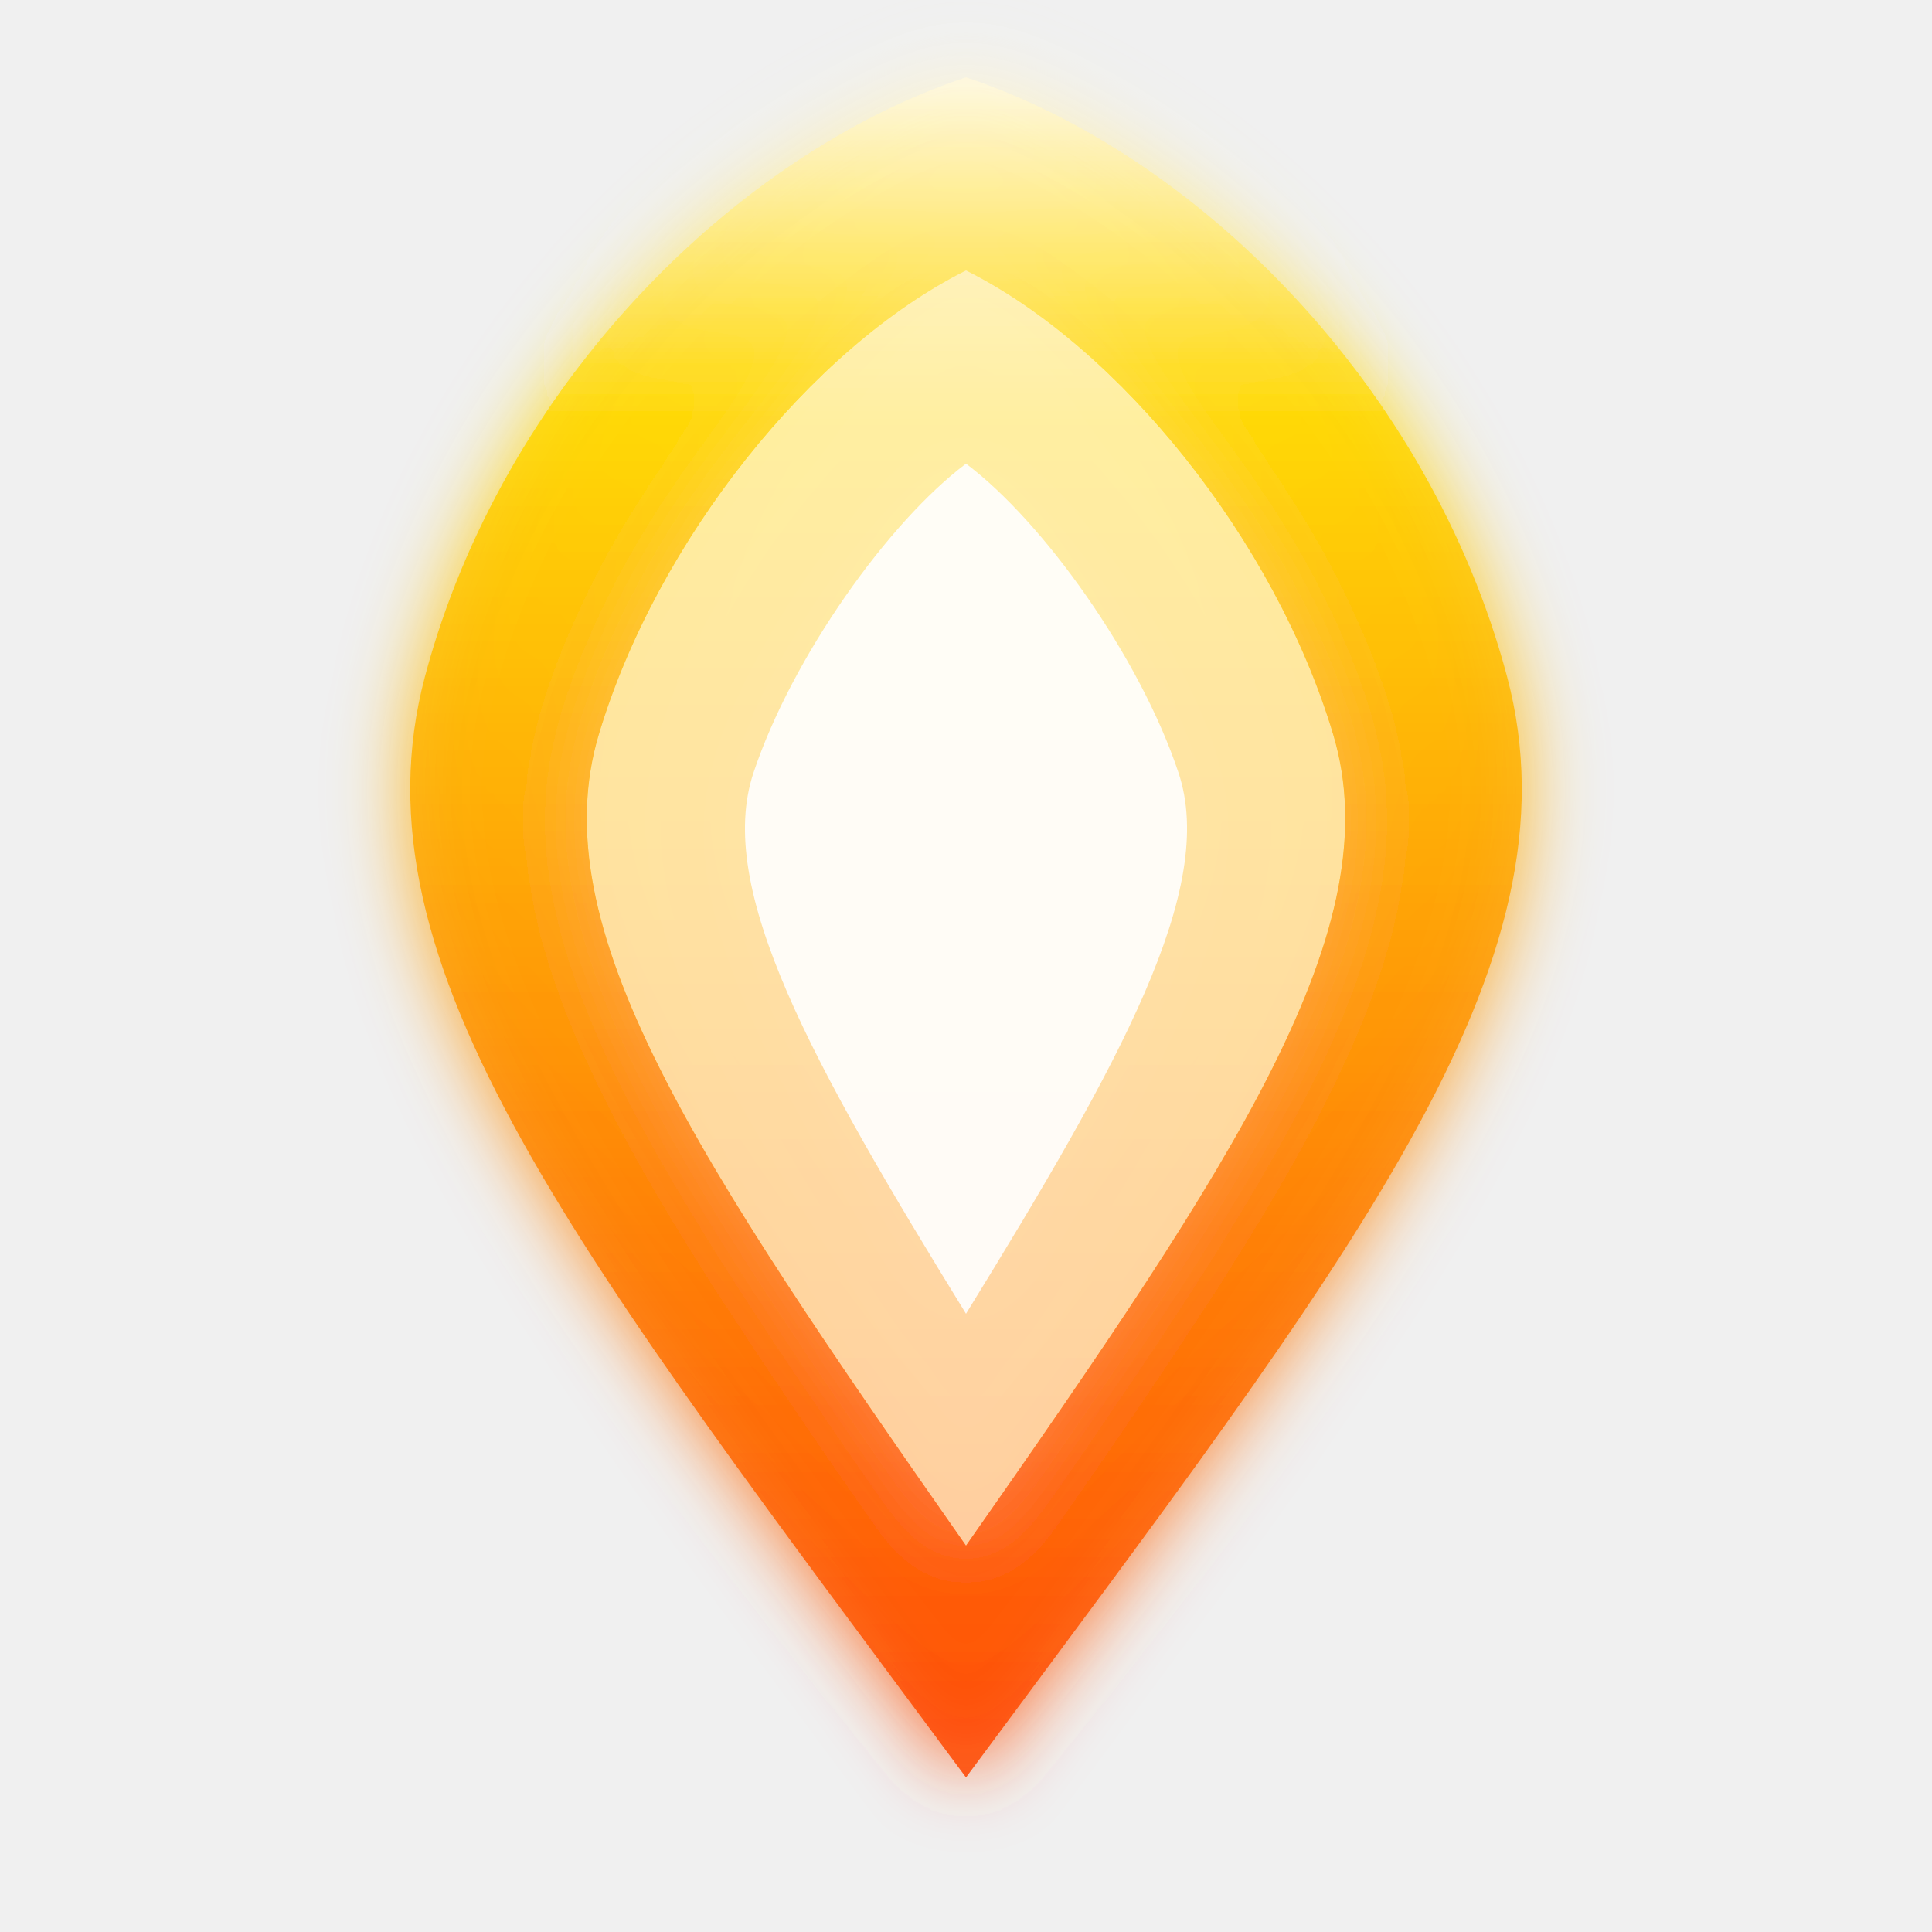
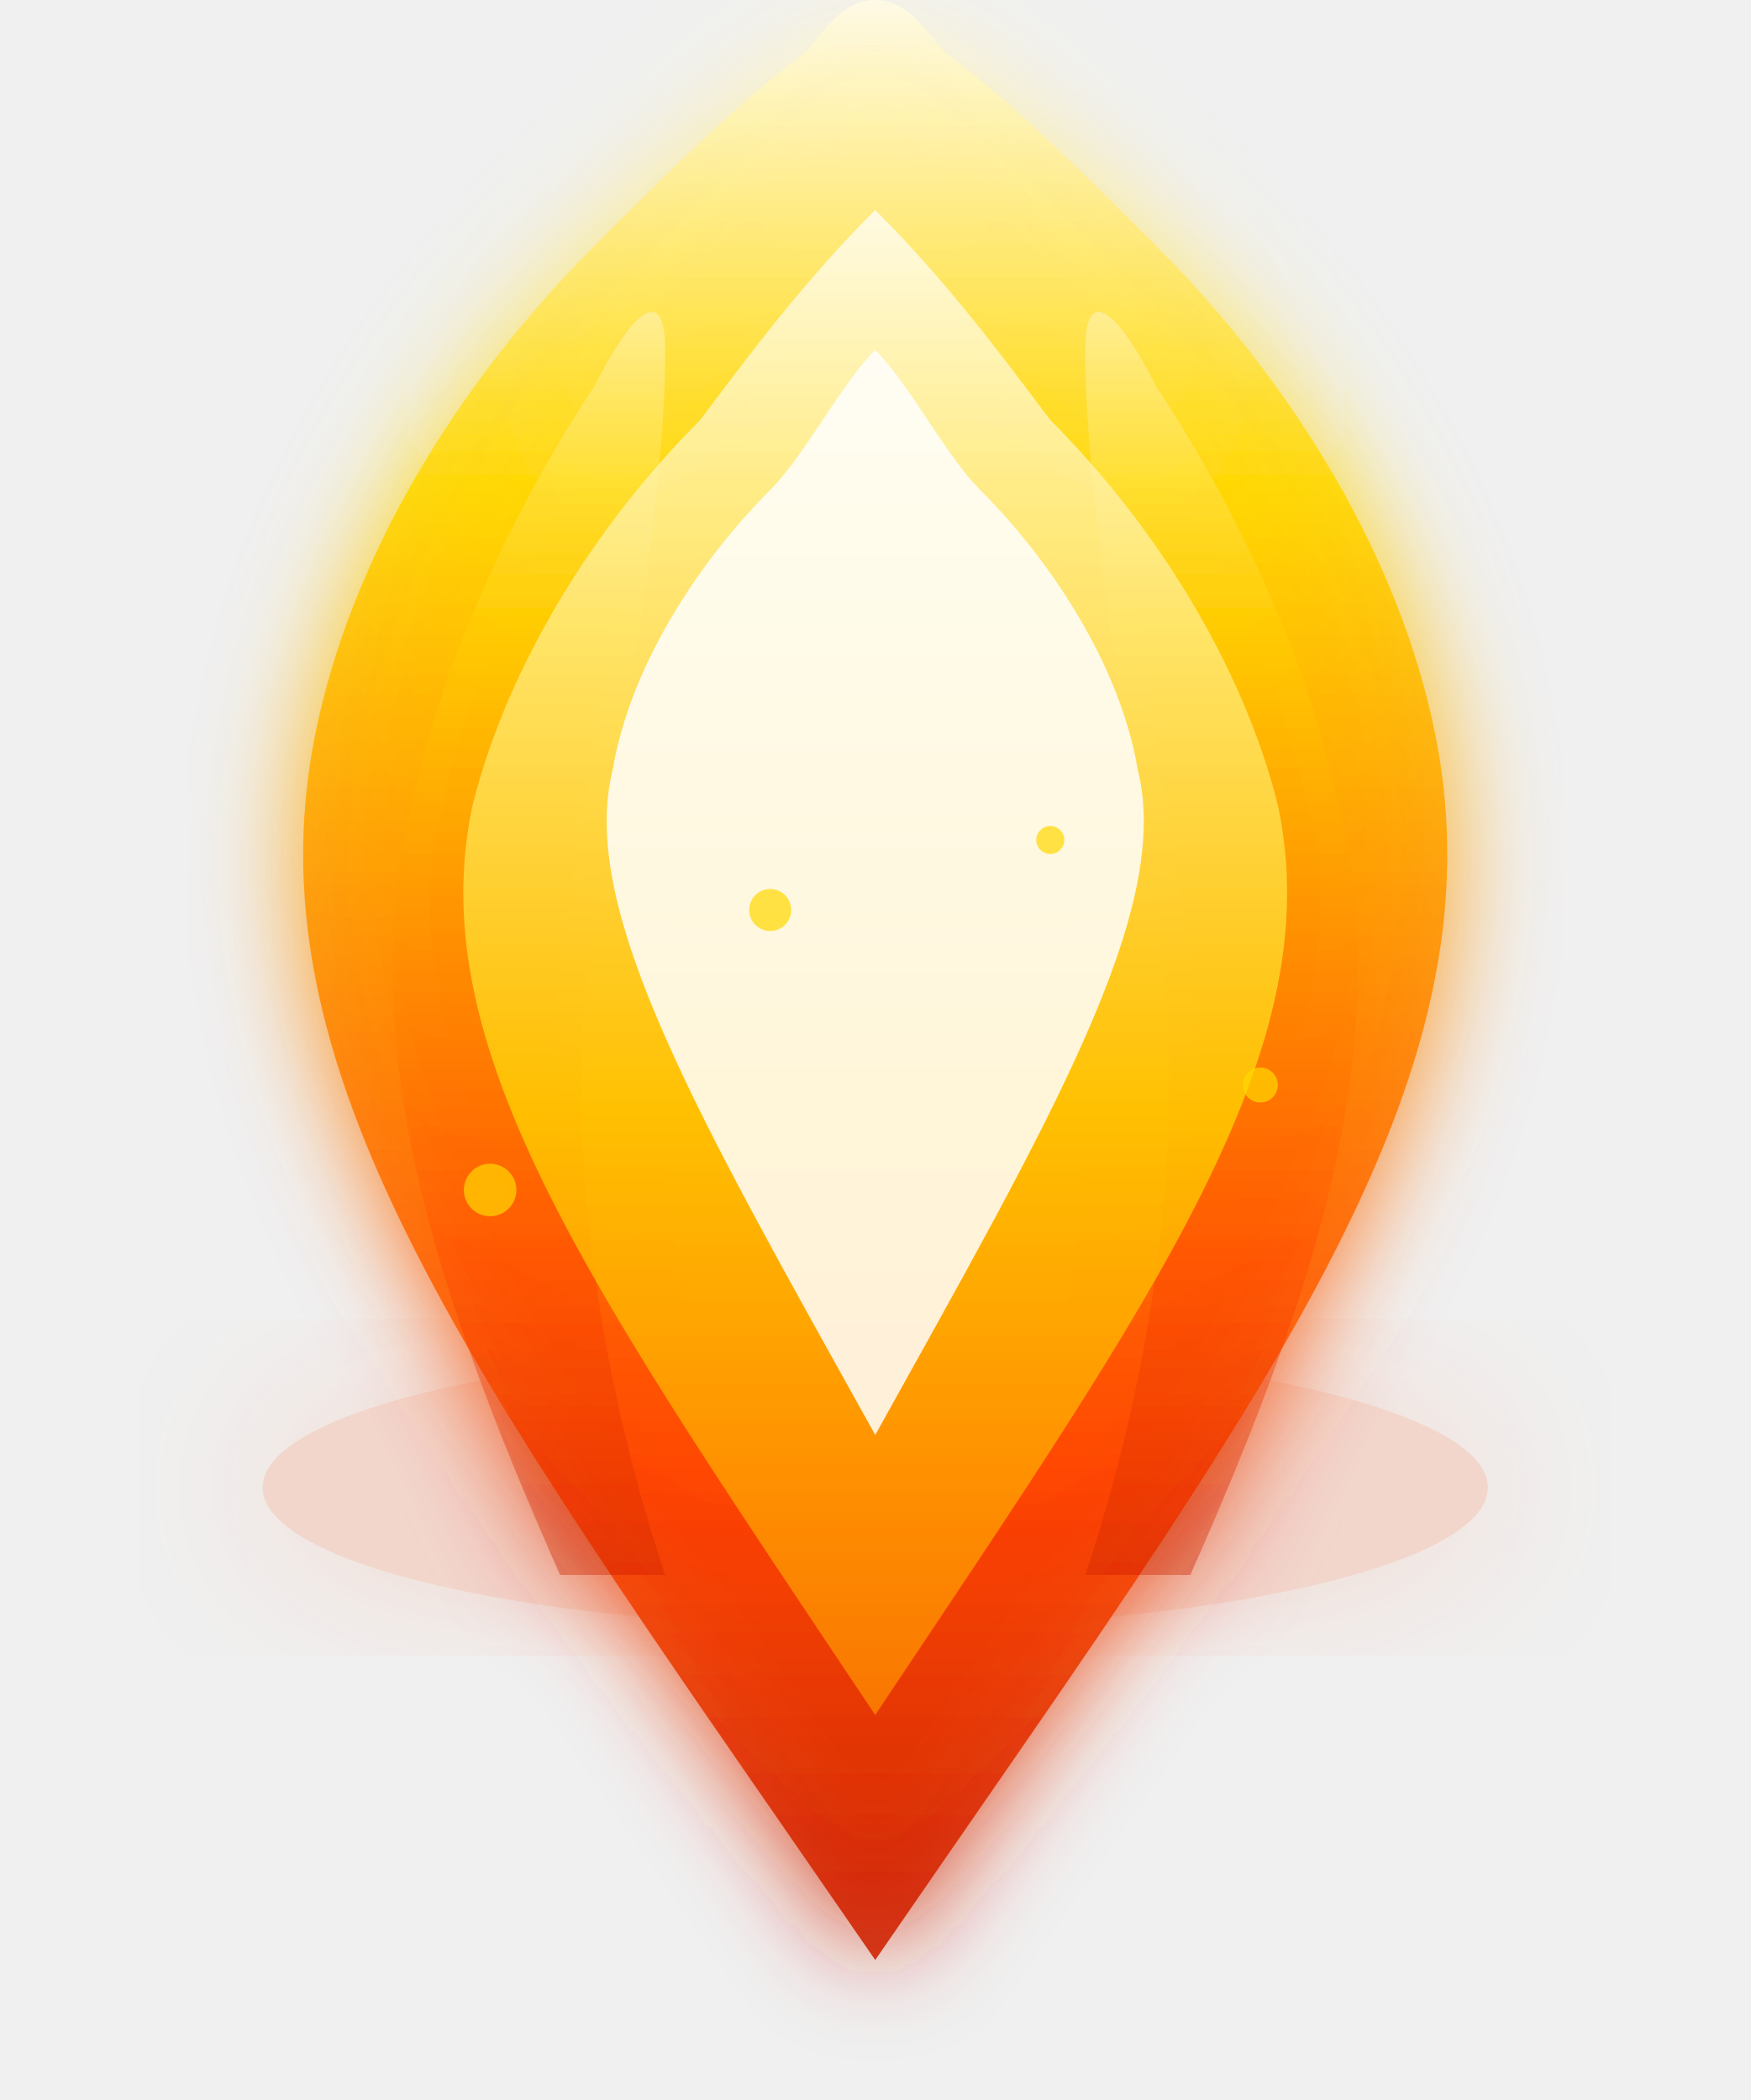
- <svg xmlns="http://www.w3.org/2000/svg" viewBox="0 0 100 100" fill="none">
+ <svg xmlns="http://www.w3.org/2000/svg" viewBox="0 0 100 120" fill="none">
  <defs>
-     <linearGradient id="fg" x1="0.5" y1="1" x2="0.5" y2="0">
-       <stop offset="0%" stop-color="#ff4500" />
-       <stop offset="40%" stop-color="#ff8c00" />
-       <stop offset="80%" stop-color="#ffd700" />
-       <stop offset="100%" stop-color="#fff8dc" />
+     <linearGradient id="flameOuter" x1="0.5" y1="1" x2="0.5" y2="0">
+       <stop offset="0%" stop-color="#cc2200" />
+       <stop offset="25%" stop-color="#ff4500" />
+       <stop offset="50%" stop-color="#ff8c00" />
+       <stop offset="75%" stop-color="#ffd700" />
+       <stop offset="100%" stop-color="#fffbe6" />
+     </linearGradient>
+     <linearGradient id="flameInner" x1="0.5" y1="1" x2="0.5" y2="0">
+       <stop offset="0%" stop-color="#ff8c00" />
+       <stop offset="40%" stop-color="#ffd700" />
+       <stop offset="100%" stop-color="#ffffff" />
    </linearGradient>
    <filter id="glow">
-       <feGaussianBlur stdDeviation="2" result="blur" />
+       <feGaussianBlur stdDeviation="3" result="blur" />
+       <feMerge>
+         <feMergeNode in="blur" />
+         <feMergeNode in="SourceGraphic" />
+       </feMerge>
+     </filter>
+     <filter id="softGlow">
+       <feGaussianBlur stdDeviation="5" result="blur" />
      <feMerge>
        <feMergeNode in="blur" />
        <feMergeNode in="SourceGraphic" />
      </feMerge>
    </filter>
  </defs>
+   <ellipse cx="50" cy="85" rx="35" ry="8" fill="#ff4500" opacity="0.15" filter="url(#softGlow)" />
  <g filter="url(#glow)">
-     <path d="M50 92 C30 65 18 50 22 35 C26 20 38 8 50 4 C62 8 74 20 78 35 C82 50 70 65 50 92Z" fill="url(#fg)" opacity="0.85" />
-     <path d="M50 80 C36 60 28 48 31 38 C34 28 42 18 50 14 C58 18 66 28 69 38 C72 48 64 60 50 80Z" fill="#fff8dc" opacity="0.7" />
-     <path d="M50 68 C42 55 37 46 39 40 C41 34 46 27 50 24 C54 27 59 34 61 40 C63 46 58 55 50 68Z" fill="#ffffff" opacity="0.9" />
+     <path d="M50 112               C28 80 14 62 18 42               C20 32 26 22 34 14               C38 10 42 6 46 3               C47 2 48 0 50 0               C52 0 53 2 54 3               C58 6 62 10 66 14               C74 22 80 32 82 42               C86 62 72 80 50 112Z" fill="url(#flameOuter)" opacity="0.88" />
+     <path d="M32 90 C24 72 20 58 24 44 C26 36 30 28 34 22 C36 18 38 16 38 20 C38 28 36 40 34 52 C32 64 34 78 38 90Z" fill="url(#flameOuter)" opacity="0.4" />
+     <path d="M68 90 C76 72 80 58 76 44 C74 36 70 28 66 22 C64 18 62 16 62 20 C62 28 64 40 66 52 C68 64 66 78 62 90Z" fill="url(#flameOuter)" opacity="0.4" />
+   </g>
+   <path d="M50 98             C34 74 24 60 27 46             C29 38 34 30 40 24             C43 20 46 16 50 12             C54 16 57 20 60 24             C66 30 71 38 73 46             C76 60 66 74 50 98Z" fill="url(#flameInner)" opacity="0.75" />
+   <path d="M50 82             C40 64 33 52 35 44             C36 38 40 32 44 28             C46 26 48 22 50 20             C52 22 54 26 56 28             C60 32 64 38 65 44             C67 52 60 64 50 82Z" fill="#ffffff" opacity="0.85" />
+   <g fill="#ffd700" opacity="0.7">
+     <circle cx="28" cy="68" r="1.5">
+       <animate attributeName="opacity" dur="2s" repeatCount="indefinite" values="0.7;0.1;0.7" />
+       <animate attributeName="cy" dur="3s" repeatCount="indefinite" values="68;55;68" />
+     </circle>
+     <circle cx="72" cy="62" r="1">
+       <animate attributeName="opacity" dur="2.5s" repeatCount="indefinite" values="0.5;0;0.5" />
+       <animate attributeName="cy" dur="4s" repeatCount="indefinite" values="62;45;62" />
+     </circle>
+     <circle cx="44" cy="52" r="1.2">
+       <animate attributeName="opacity" dur="1.8s" repeatCount="indefinite" values="0.6;0.1;0.6" />
+       <animate attributeName="cx" dur="3s" repeatCount="indefinite" values="44;38;44" />
+     </circle>
+     <circle cx="60" cy="48" r="0.8">
+       <animate attributeName="opacity" dur="3s" repeatCount="indefinite" values="0.4;0;0.4" />
+       <animate attributeName="cy" dur="3.5s" repeatCount="indefinite" values="48;35;48" />
+     </circle>
  </g>
</svg>
